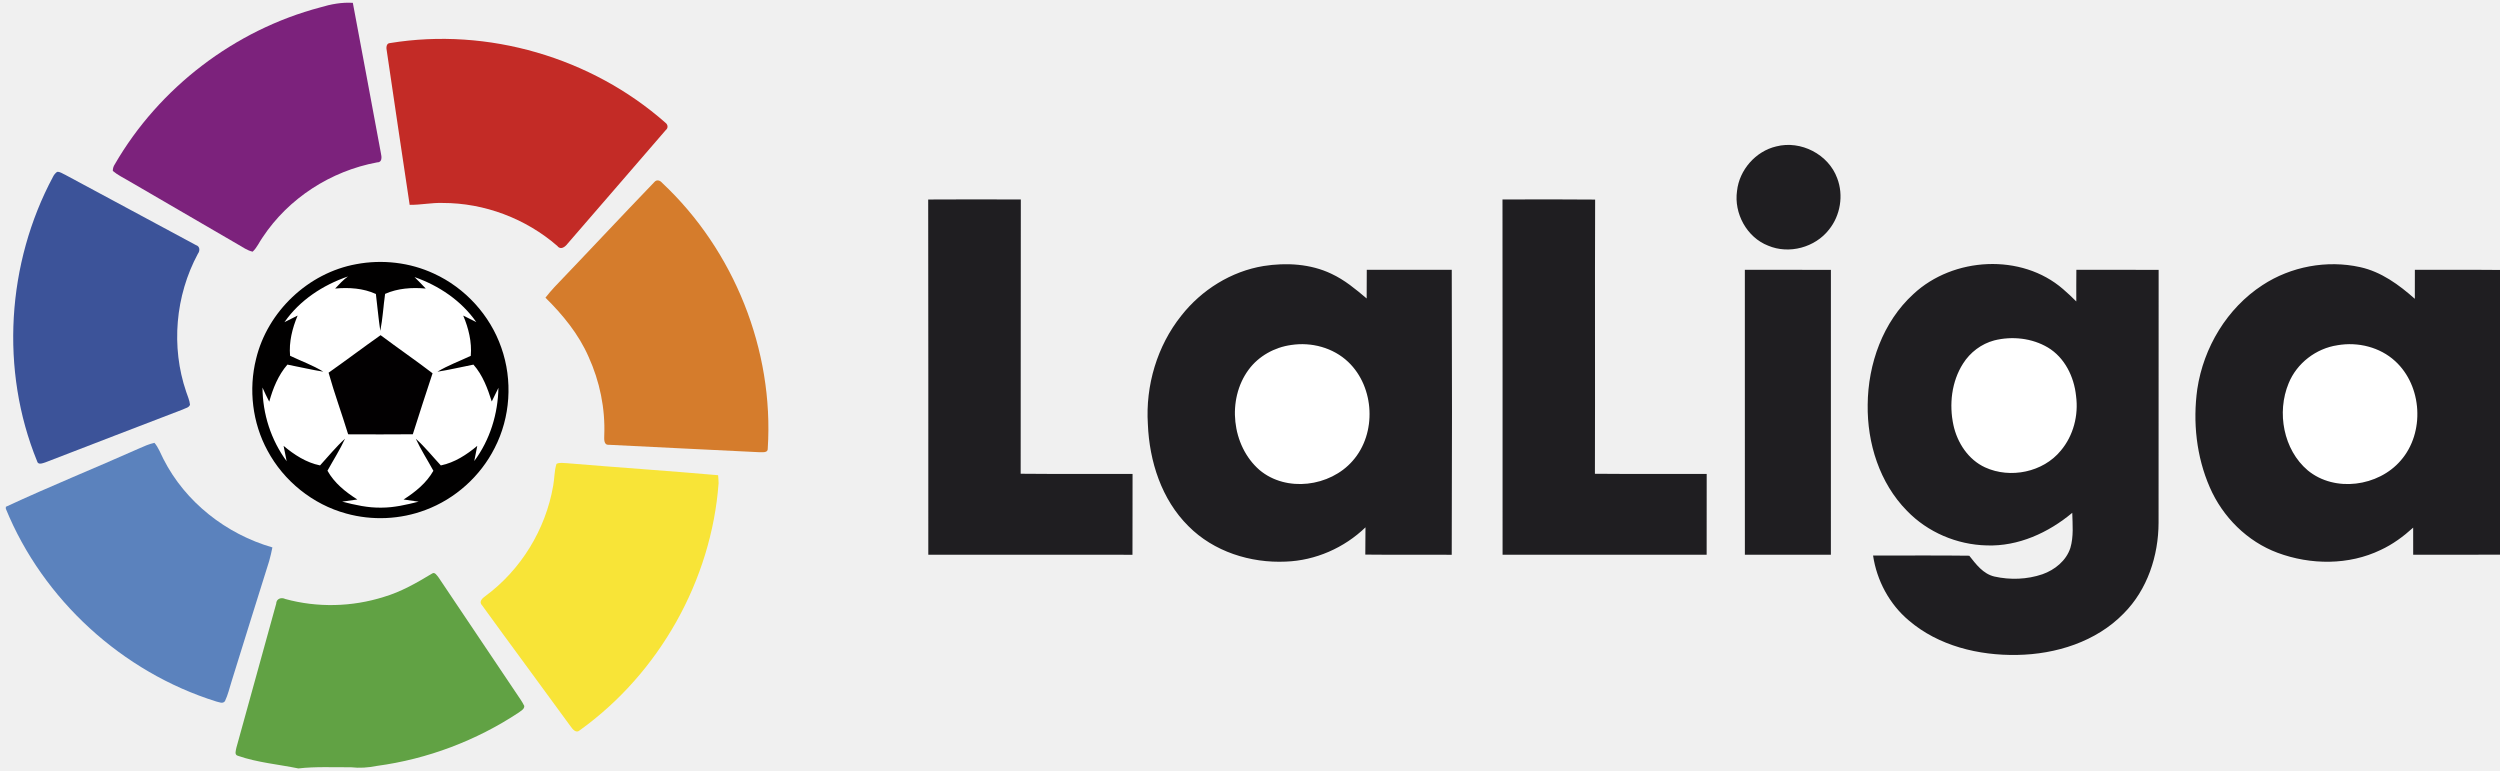
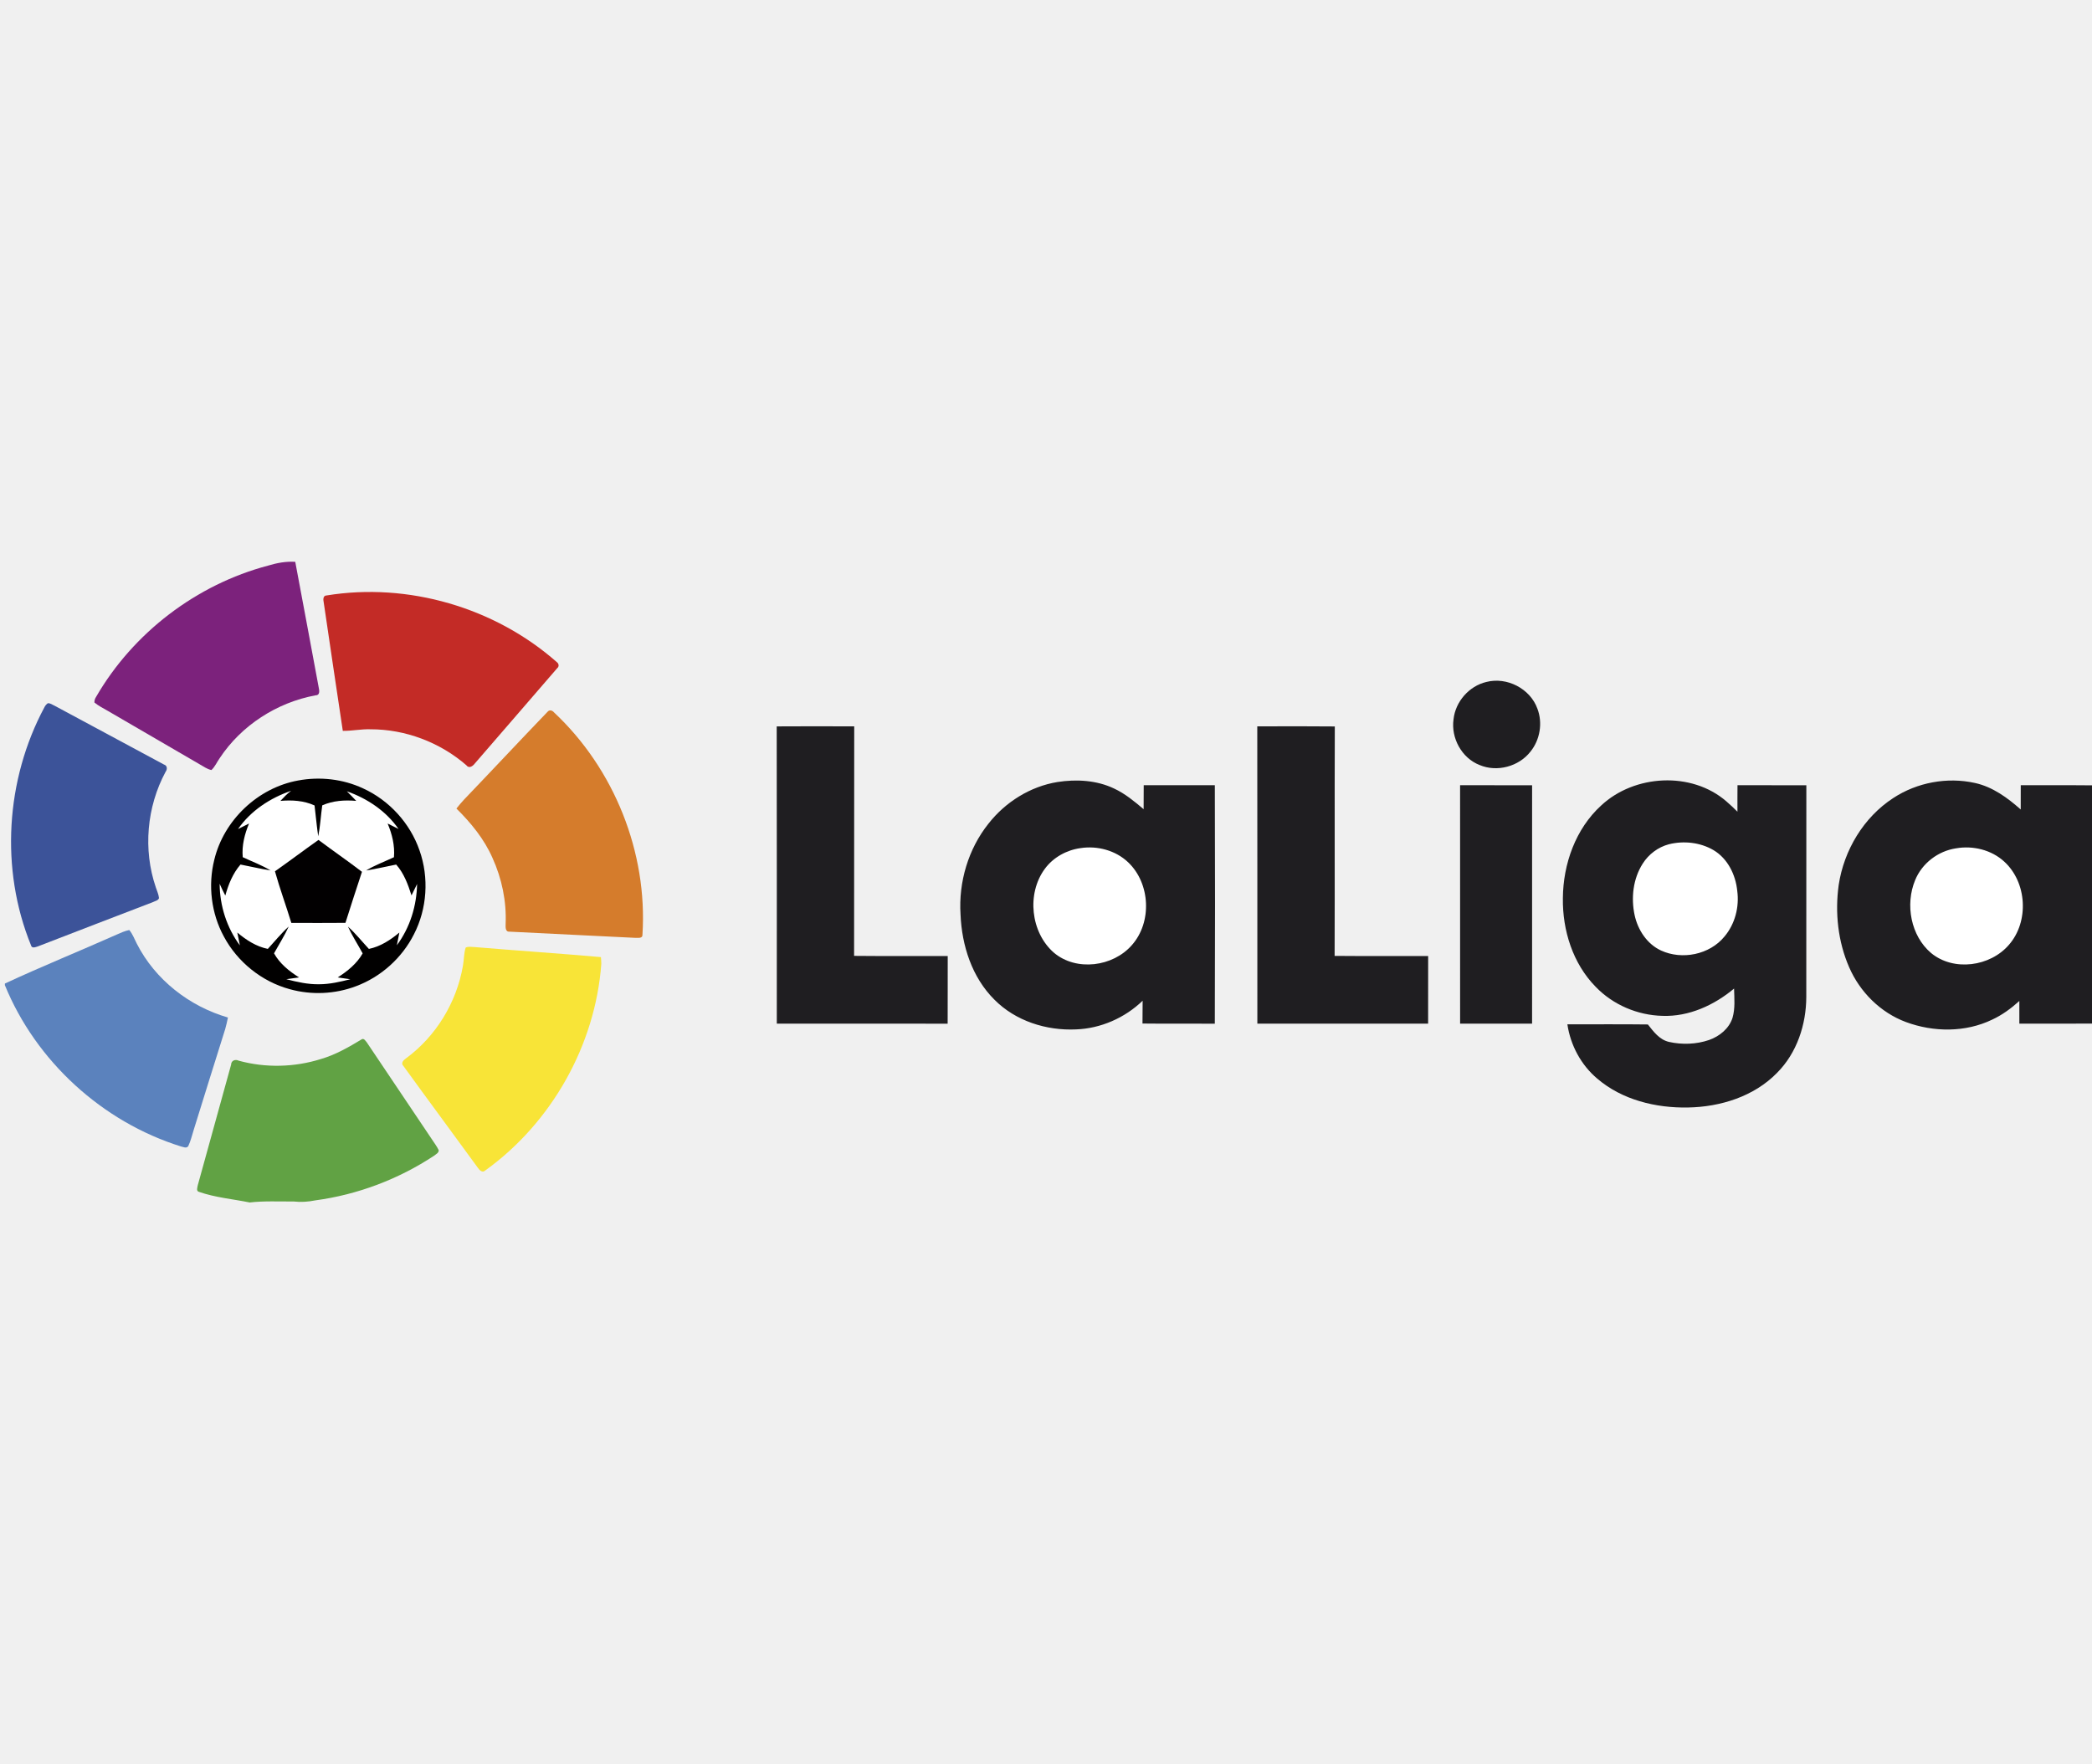
- <svg xmlns="http://www.w3.org/2000/svg" height="352pt" viewBox="-2.67 .68 1144.67 350.86" width="1142pt">
+ <svg xmlns="http://www.w3.org/2000/svg" height="1300pt" viewBox="-2.67 .68 1144.67 350.86" width="1542pt">
  <path d="m127.56 147.22c6.99-10.08 17.61-17 29.09-20.95-2.18 1.61-4.04 3.57-5.87 5.54 6.31-.57 12.82-.17 18.66 2.49.7 5.62 1.17 11.27 2.02 16.87 1.1-5.59 1.4-11.29 2.19-16.92 5.84-2.59 12.31-3.01 18.6-2.44-1.7-1.77-3.38-3.56-5.14-5.26 11.2 3.92 21.48 10.82 28.31 20.64-2.02-.97-4-1.97-5.99-2.99 2.45 5.8 4 12.09 3.46 18.43-5.09 2.4-10.43 4.35-15.27 7.26 5.54-.86 10.99-2.18 16.49-3.25 4.25 4.82 6.47 10.85 8.38 16.88 1.02-2.09 2.01-4.19 3.06-6.26-.22 11.99-3.88 23.89-11.08 33.55.48-2.32.93-4.64 1.38-6.96-4.88 4.08-10.36 7.65-16.68 8.96-3.79-4.09-7.29-8.48-11.45-12.21 2.34 5.06 5.39 9.76 8.05 14.65-3.19 5.63-8.28 9.73-13.65 13.15 2.3.34 4.61.66 6.91 1-5.59 1.4-11.28 2.74-17.08 2.74-6.1.12-12.1-1.24-17.97-2.76 2.32-.34 4.64-.65 6.96-.99-5.4-3.4-10.53-7.51-13.68-13.17 2.69-4.88 5.71-9.57 8.04-14.64-4.15 3.74-7.65 8.12-11.43 12.22-6.33-1.28-11.82-4.86-16.69-8.95.45 2.35.9 4.7 1.41 7.04-7.2-9.72-11.01-21.67-11.08-33.75.94 2.2 2.01 4.34 3.1 6.46 1.7-6.12 4.11-12.11 8.31-16.97 5.48 1.05 10.91 2.36 16.42 3.24-4.78-2.95-10.12-4.84-15.19-7.26-.58-6.33 1.01-12.61 3.44-18.41-2 1.02-4.01 2.04-6.03 3.02m20.22 23.12c2.66 9.5 6.08 18.78 8.96 28.21 9.87.03 19.74.08 29.6-.02 2.91-9.34 6.01-18.61 9.04-27.91-7.81-5.99-15.92-11.55-23.79-17.45-8 5.64-15.8 11.55-23.81 17.17zm762.66-14.79c8.15-2.04 17.23-1.07 24.52 3.23 7.74 4.62 12.04 13.44 12.93 22.19 1.2 8.84-1.19 18.21-6.99 25.07-8.11 9.91-23.17 12.95-34.69 7.65-7.66-3.53-12.69-11.22-14.46-19.29-2.05-9.48-.89-19.95 4.39-28.23 3.24-5.15 8.4-9.05 14.3-10.62zm-321.91 2.1c9.28-1.43 19.26 1.24 26.11 7.77 12.13 11.53 13.15 32.76 2.02 45.3-10.35 11.87-30.39 14.52-42.67 4.16-12.75-11.1-15-32.34-4.96-45.92 4.59-6.24 11.87-10.26 19.5-11.31zm479.08.11c9.29-1.62 19.4.84 26.41 7.3 12.43 11.37 13.64 32.78 2.55 45.48-10.24 11.94-30.23 14.74-42.6 4.53-11.17-9.47-14.27-26.57-8.76-39.86 3.74-9.24 12.57-15.99 22.4-17.45z" fill="#fff" />
  <path d="m144.02 3.07c4.82-1.46 9.8-2.39 14.86-2.07 4.36 22.95 8.56 45.92 12.86 68.88.38 1.63.67 4.23-1.75 4.17-21.14 3.91-40.61 16.43-52.48 34.42-1.51 2.14-2.55 4.66-4.5 6.46-2.46-.51-4.5-2.08-6.66-3.27-16.63-9.71-33.29-19.37-49.94-29.05-2.51-1.49-5.18-2.75-7.42-4.64-.03-1.09.27-2.11.9-3.04 20.3-35.1 54.93-61.51 94.13-71.86z" fill="#7c227c" />
  <path d="m175.98 19.41c44.66-7.29 92.15 6.58 126.05 36.5 1.15.85 1.31 2.43.14 3.34-14.9 17.37-29.97 34.59-44.9 51.94-1.11 1.49-3.22 3.19-4.73 1.14-14.44-12.55-33.41-19.74-52.55-19.7-5.06-.17-10.04.93-15.09.86-3.59-23.45-6.95-46.94-10.46-70.4-.32-1.35-.38-3.66 1.54-3.68z" fill="#c32b26" />
  <path d="m810.6 66.74c11.24-2.91 23.97 3.63 27.93 14.58 2.99 7.79 1.46 17.06-3.78 23.53-6.36 8.16-18.28 11.39-27.84 7.33-9.78-3.79-15.73-14.78-14.25-25.06 1.04-9.62 8.51-18.16 17.94-20.38zm-388.28 24.31c14.14-.09 28.28-.07 42.41-.01-.11 41.86.04 83.72-.07 125.57 17.07.18 34.15.01 51.23.09-.04 12.34.03 24.67-.04 37.01-31.16-.05-62.32.01-93.48-.03-.02-54.21.06-108.42-.05-162.63zm262.95-.01c14.14-.05 28.28-.11 42.42.04-.16 41.84.03 83.69-.1 125.54 17.06.17 34.12-.01 51.18.09-.04 12.33 0 24.66-.02 36.99-31.15-.01-62.3 0-93.44-.01-.03-54.22.04-108.43-.04-162.65zm-147.04 53.17c9.26-11.79 22.82-20.29 37.68-22.72 10.38-1.62 21.44-1.02 31.04 3.57 6 2.79 11.12 7.05 16.13 11.3.06-4.37.03-8.75.05-13.12 12.97 0 25.94.01 38.91-.01.14 43.49.15 86.99-.01 130.48-13.19-.07-26.38.07-39.57-.08.04-4.16.02-8.32.08-12.48-9.73 9.4-22.91 15.2-36.46 15.69-16.21.75-33.08-4.58-44.63-16.26-12.29-12.18-17.87-29.67-18.55-46.66-1.12-17.69 4.23-35.82 15.33-49.71m50.3 13.44c-7.63 1.05-14.91 5.07-19.5 11.31-10.04 13.58-7.79 34.82 4.96 45.92 12.28 10.36 32.32 7.71 42.67-4.16 11.13-12.54 10.11-33.77-2.02-45.3-6.85-6.53-16.83-9.2-26.11-7.77zm284.91-23.33c18.2-16.99 49.46-18.78 68.51-2.24 2.1 1.79 4.09 3.7 6.05 5.65 0-4.84-.03-9.68.03-14.51 12.56.06 25.11 0 37.67.03-.03 38.59.02 77.18-.03 115.77-.03 15.16-5.14 30.71-15.99 41.58-12.6 12.94-31.01 18.67-48.74 18.97-17.6.33-36.07-4.14-49.66-15.81-8.86-7.46-14.64-18.26-16.33-29.69 14.68.02 29.36-.12 44.04.07 3.1 3.92 6.33 8.33 11.53 9.54 7.2 1.61 14.94 1.35 21.95-1.04 5.68-2 10.92-6.2 12.82-12.08 1.53-5.21 1-10.71.86-16.06-10.88 9.1-24.73 15.45-39.13 14.93-13.64-.31-27.09-6.02-36.57-15.87-12.52-12.72-18.23-30.95-17.97-48.55.15-18.68 6.95-37.92 20.96-50.69m37 21.23c-5.9 1.57-11.06 5.47-14.3 10.62-5.28 8.28-6.44 18.75-4.39 28.23 1.77 8.07 6.8 15.76 14.46 19.29 11.52 5.3 26.58 2.26 34.69-7.65 5.8-6.86 8.19-16.23 6.99-25.07-.89-8.75-5.19-17.57-12.93-22.19-7.29-4.3-16.37-5.27-24.52-3.23zm122.81-25.3c13.02-8.55 29.51-11.61 44.72-8.24 9.63 2.11 17.78 8.07 25.03 14.51-.01-4.43-.01-8.86.02-13.29 12.99.07 25.98-.07 38.98.07v130.37c-13.25.04-26.5.01-39.75.03-.01-4.14-.01-8.28-.01-12.42-4.46 4.06-9.37 7.67-14.85 10.21-14.63 7.07-32.09 6.92-47.18 1.33-13.94-5.17-25.22-16.43-31.1-30.02-6.12-14.03-7.81-29.87-5.71-44.98 2.87-19.03 13.62-37.01 29.85-47.57m34.36 27.51c-9.83 1.46-18.66 8.21-22.4 17.45-5.51 13.29-2.41 30.39 8.76 39.86 12.37 10.21 32.36 7.41 42.6-4.53 11.09-12.7 9.88-34.11-2.55-45.48-7.01-6.46-17.12-8.92-26.41-7.3zm-271.37-34.52c13.13.01 26.26-.01 39.4.01-.02 43.48-.02 86.96-.01 130.44-13.13.01-26.25-.01-39.38.01-.01-43.49 0-86.97-.01-130.46z" fill="#1f1e21" />
  <path d="m23.48 78.39c1.37-.15 2.55.87 3.76 1.37 19.9 10.78 39.9 21.36 59.79 32.15 1.91.58 1.93 2.63.89 4.01-10.3 19.15-12.38 42.57-5.34 63.17.63 1.95 1.54 3.85 1.75 5.92-.49 1.39-2.16 1.55-3.29 2.17-21.02 8.02-41.99 16.16-62.98 24.24-1.29.39-3.32 1.31-3.77-.61-16.96-41.63-13.87-90.62 7.32-130.18a5.82 5.82 0 0 1 1.87-2.24z" fill="#3c5399" />
  <path d="m297.01 82.98c1.09-1.23 2.64-.63 3.53.48 32.89 30.82 51.21 76.57 48.32 121.57.17 2.15-2.49 1.66-3.82 1.72-23-1.18-46.02-2.19-69.01-3.4-2.34.15-2.06-2.74-2.03-4.3.5-12.34-2.07-24.75-7.18-35.99-4.53-10.35-11.76-19.18-19.75-27.06 1.33-1.66 2.66-3.31 4.12-4.85 15.34-16 30.46-32.21 45.82-48.17z" fill="#d57c2c" />
  <path d="m160.46 120.65c11.9-2.24 24.52-.81 35.52 4.31 14.31 6.54 25.76 19.07 30.9 33.95 5.26 14.87 4.17 31.89-3.07 45.92-6.53 12.94-18.05 23.29-31.64 28.36-11.53 4.38-24.45 4.94-36.32 1.64-15.28-4.16-28.59-14.86-36.04-28.82-6.91-12.68-8.73-27.98-5.23-41.98 5.22-21.72 23.89-39.4 45.88-43.38m-32.9 26.57c2.02-.98 4.03-2 6.03-3.02-2.43 5.8-4.02 12.08-3.44 18.41 5.07 2.42 10.41 4.31 15.19 7.26-5.51-.88-10.94-2.19-16.42-3.24-4.2 4.86-6.61 10.85-8.31 16.97-1.09-2.12-2.16-4.26-3.1-6.46.07 12.08 3.88 24.03 11.08 33.75-.51-2.34-.96-4.69-1.41-7.04 4.87 4.09 10.36 7.67 16.69 8.95 3.78-4.1 7.28-8.48 11.43-12.22-2.33 5.07-5.35 9.76-8.04 14.64 3.15 5.66 8.28 9.77 13.68 13.17-2.32.34-4.64.65-6.96.99 5.87 1.52 11.87 2.88 17.97 2.76 5.8 0 11.49-1.34 17.08-2.74-2.3-.34-4.61-.66-6.91-1 5.37-3.42 10.46-7.52 13.65-13.15-2.66-4.89-5.71-9.59-8.05-14.65 4.16 3.73 7.66 8.12 11.45 12.21 6.32-1.31 11.8-4.88 16.68-8.96-.45 2.32-.9 4.64-1.38 6.96 7.2-9.66 10.86-21.56 11.08-33.55-1.05 2.07-2.04 4.17-3.06 6.26-1.91-6.03-4.13-12.06-8.38-16.88-5.5 1.07-10.95 2.39-16.49 3.25 4.84-2.91 10.18-4.86 15.27-7.26.54-6.34-1.01-12.63-3.46-18.43 1.99 1.02 3.97 2.02 5.99 2.99-6.83-9.82-17.11-16.72-28.31-20.64 1.76 1.7 3.44 3.49 5.14 5.26-6.29-.57-12.76-.15-18.6 2.44-.79 5.63-1.09 11.33-2.19 16.92-.85-5.6-1.32-11.25-2.02-16.87-5.84-2.66-12.35-3.06-18.66-2.49 1.83-1.97 3.69-3.93 5.87-5.54-11.48 3.95-22.1 10.87-29.09 20.95z" fill="#010000" />
  <path d="m147.78 170.34c8.01-5.62 15.81-11.53 23.81-17.17 7.87 5.9 15.98 11.46 23.79 17.45-3.03 9.3-6.13 18.57-9.04 27.91-9.86.1-19.73.05-29.6.02-2.88-9.43-6.3-18.71-8.96-28.21z" fill="#020001" />
  <path d="m61.07 205.01c2.26-1.01 4.54-2.03 6.98-2.55 1.86 2.17 2.81 4.93 4.12 7.44 10.02 19.72 28.74 34.33 49.88 40.44-.44 2.1-.88 4.21-1.48 6.27-5.8 18.31-11.45 36.66-17.18 54.99-.97 3.05-1.67 6.21-3.05 9.11-1.02 1.43-2.7.42-4.03.17-42.95-13.43-79.28-46.55-96.31-88.23v-.9c20.14-9.37 40.77-17.7 61.07-26.74z" fill="#5b82bd" />
  <path d="m252.13 212.09c1.48-.75 3.18-.34 4.77-.31 23.07 1.94 46.17 3.47 69.23 5.5.12 1.21.19 2.43.22 3.66-3.29 44.55-27.25 87.05-63.52 113.1-1.61 1.57-3.27-.34-4.15-1.64-13.48-18.55-27.18-36.96-40.62-55.54-1.65-1.63.14-3.29 1.49-4.23 16.31-12 27.6-30.5 31.05-50.44.65-3.35.48-6.84 1.53-10.1z" fill="#f8e437" />
  <path d="m195.15 262.32c1.3-.89 2.2.87 2.91 1.67 12.61 18.7 25.12 37.48 37.73 56.18.6.88 1.12 1.81 1.59 2.77.06 1.5-1.5 2.16-2.47 2.97-19.49 12.9-41.89 21.37-65.05 24.48-3.92.79-7.91 1.07-11.9.61-8.01.07-16.05-.38-24.01.54-9.26-1.89-18.81-2.68-27.78-5.82-1.64-.45-.79-2.53-.6-3.7 6.12-21.95 12.11-43.95 18.22-65.91.05-2.28 2.32-3.07 4.16-2.15 14.7 4.03 30.54 3.65 45.07-.94 7.93-2.32 15.11-6.46 22.13-10.7z" fill="#61a244" />
</svg>
